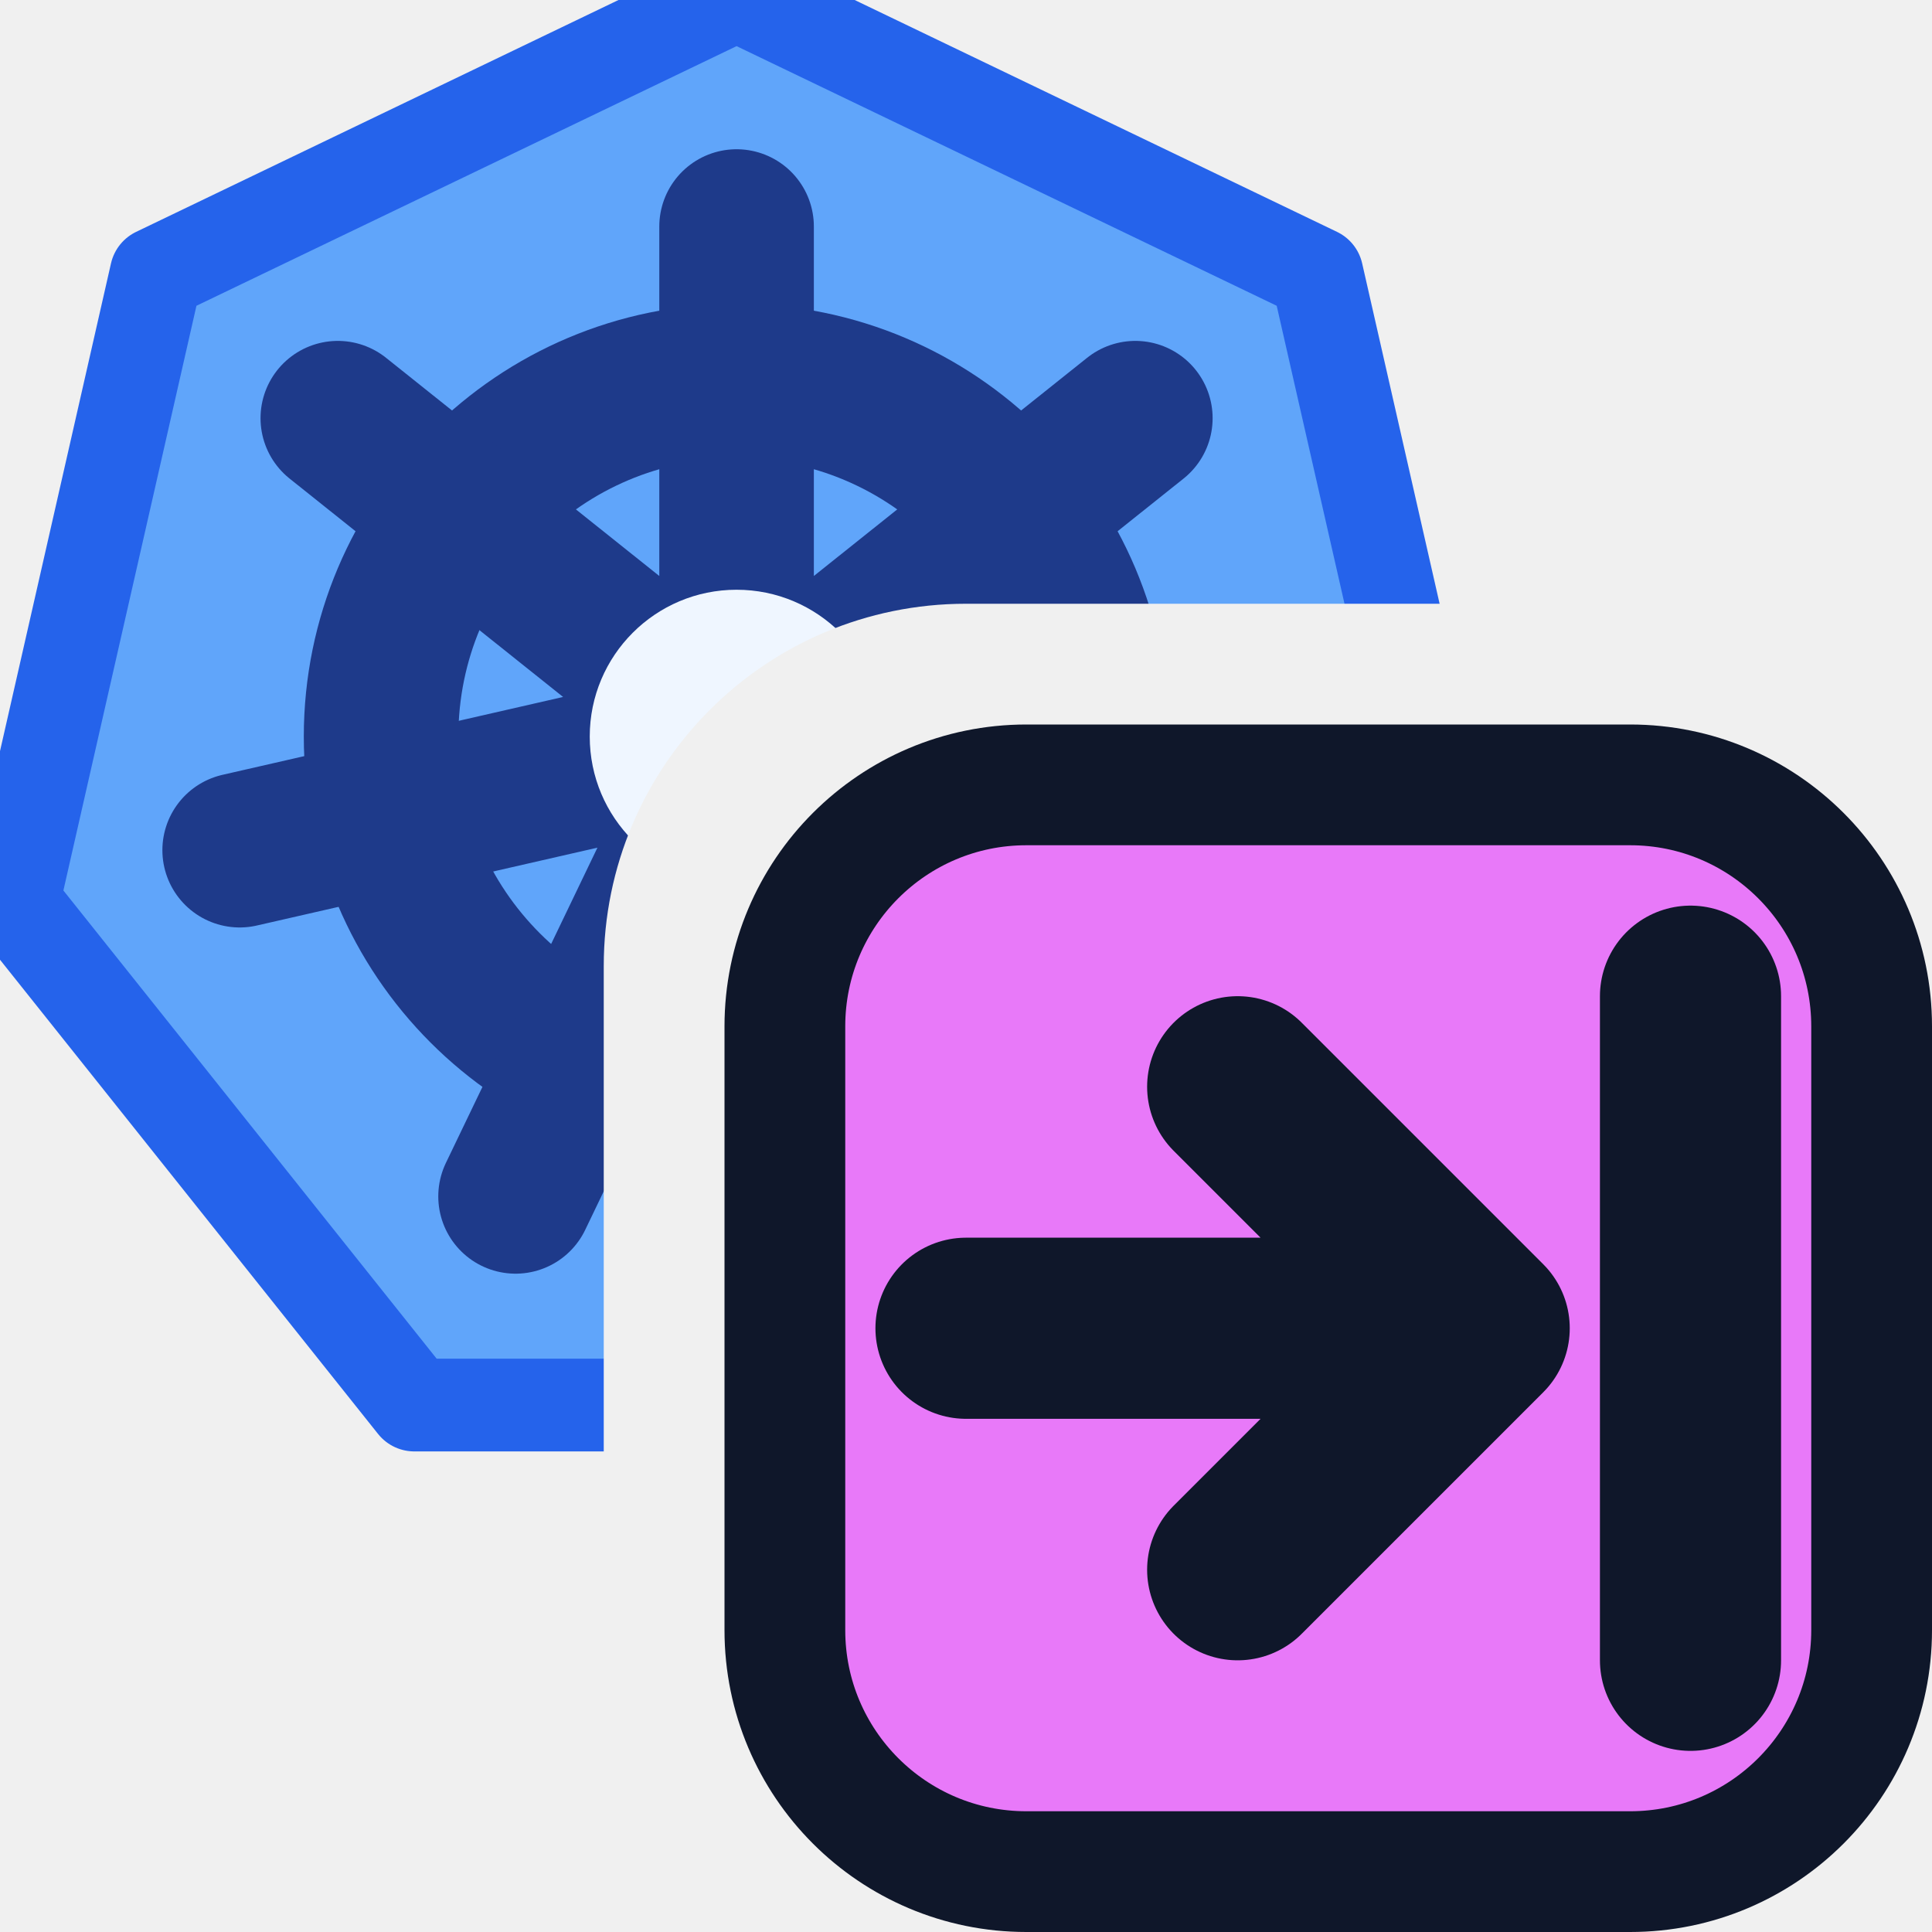
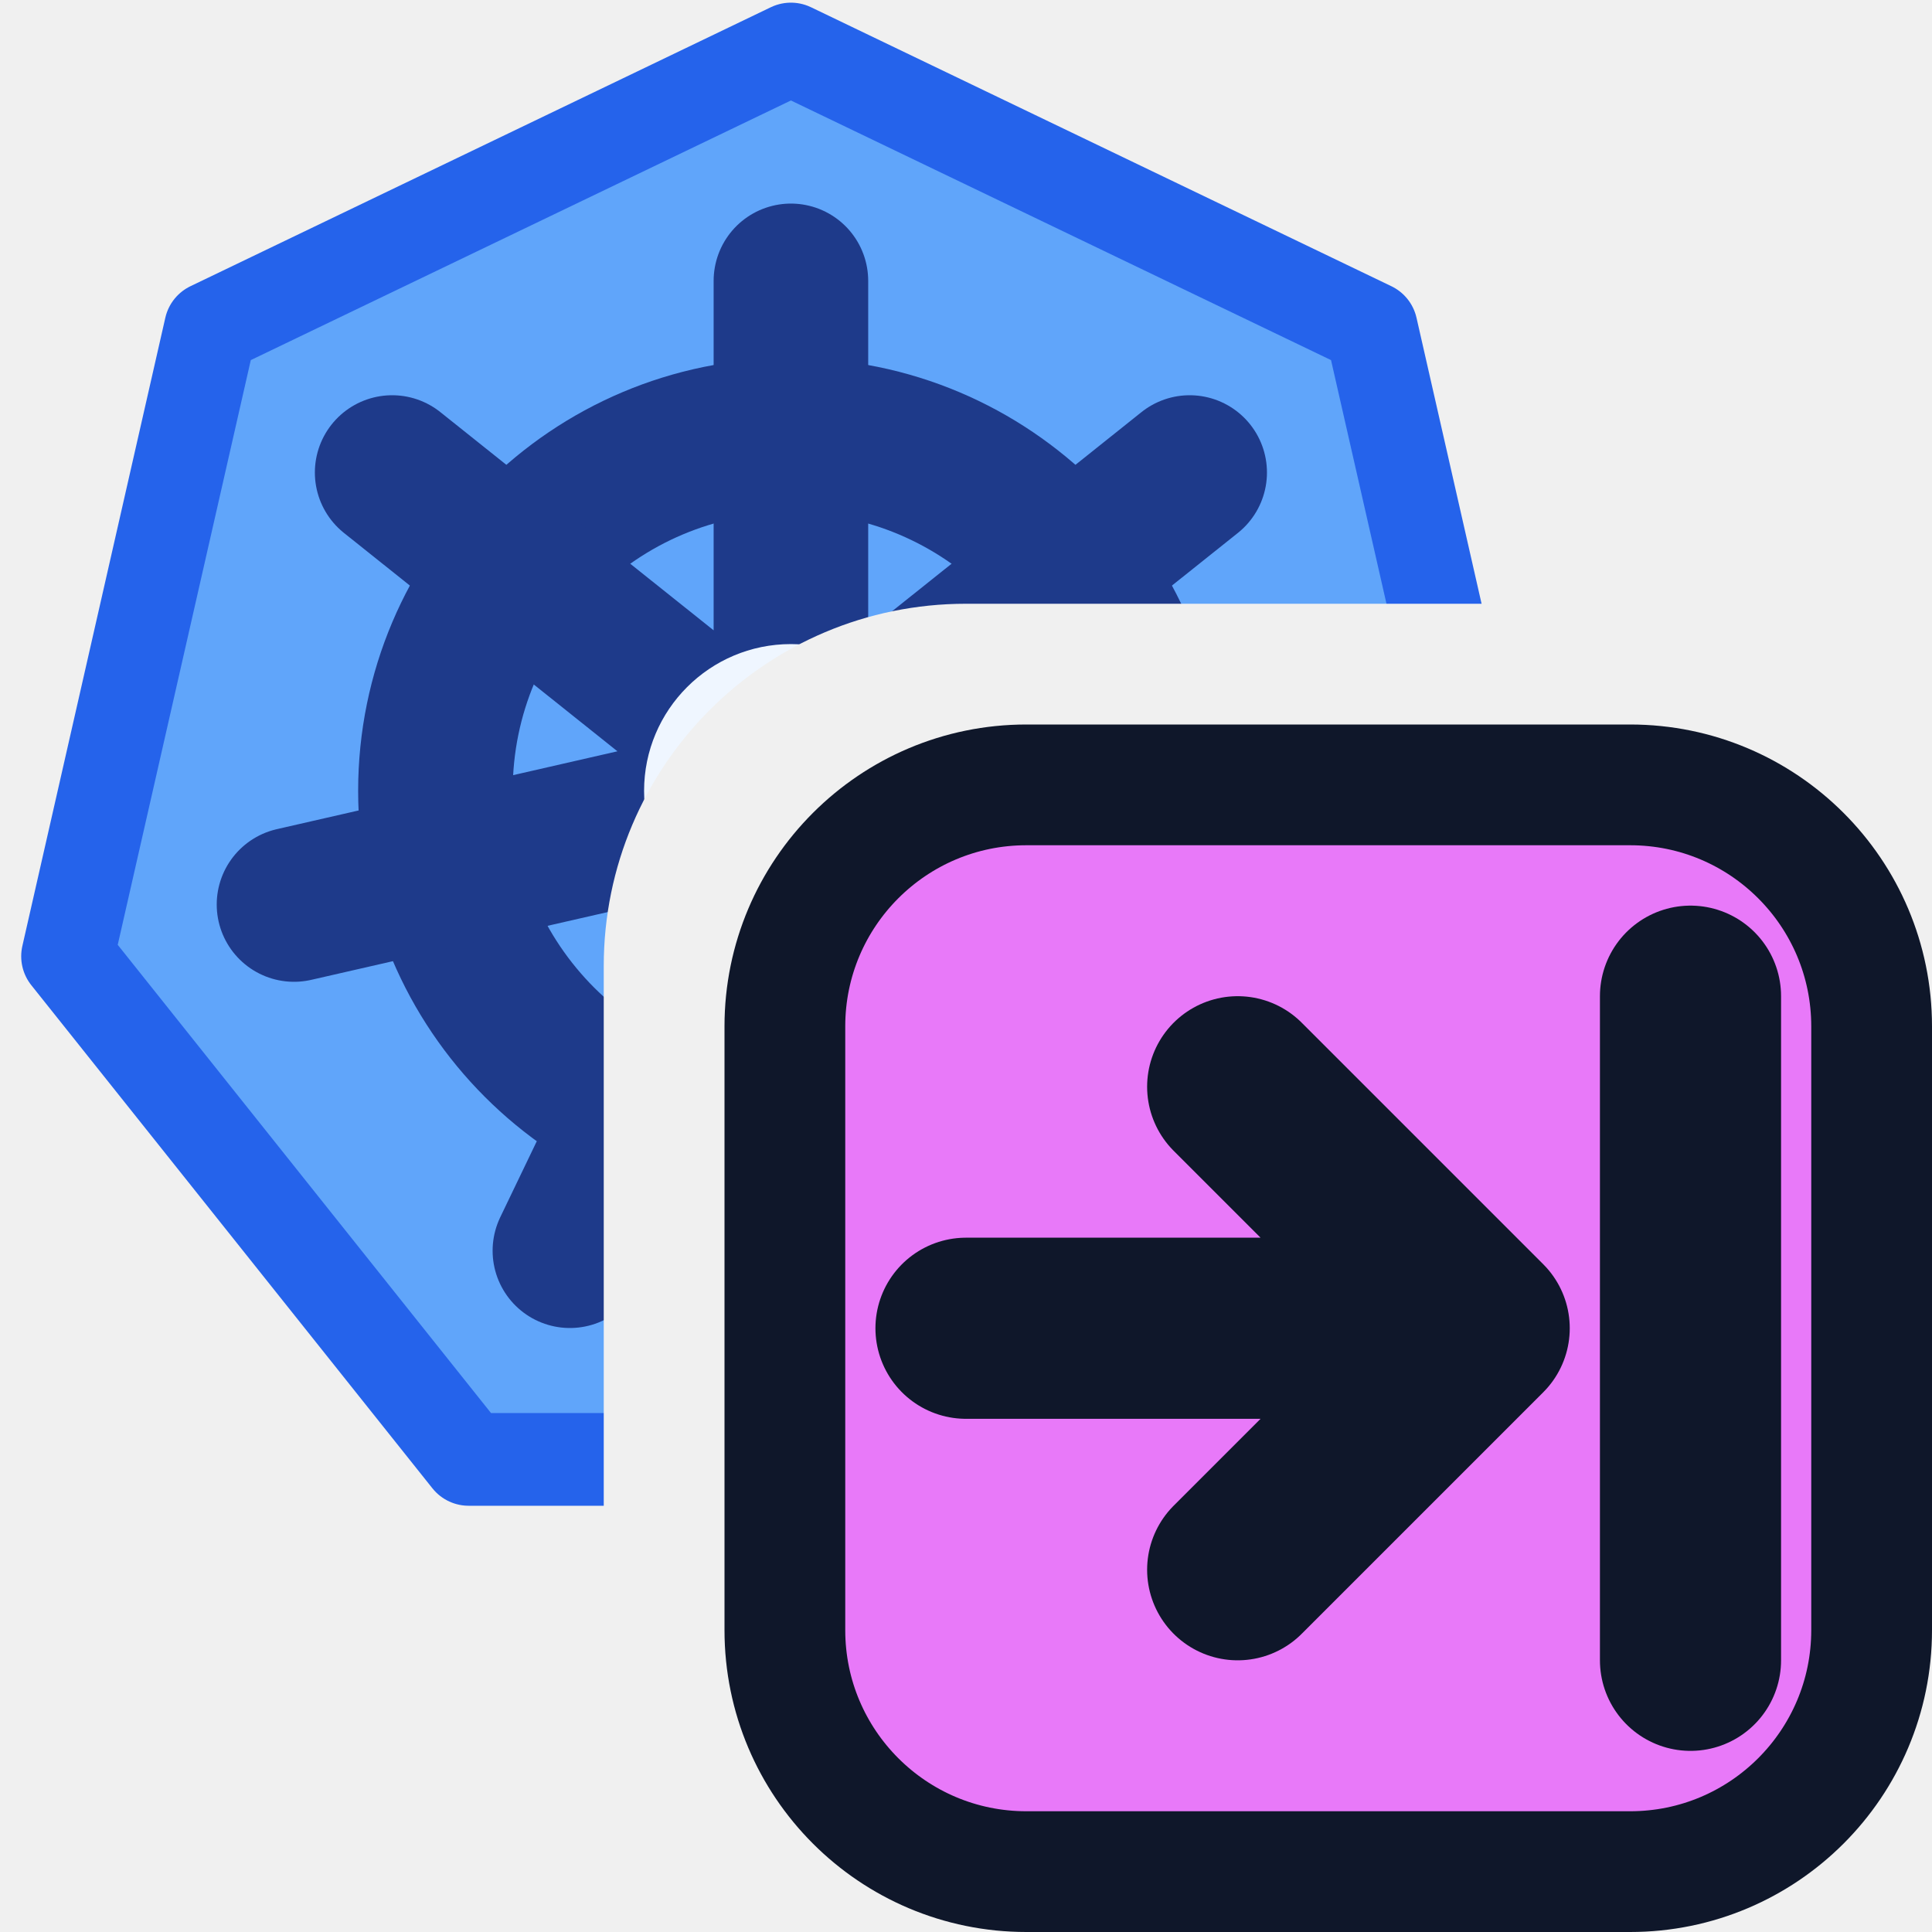
<svg xmlns="http://www.w3.org/2000/svg" width="16" height="16" viewBox="0 0 16 16" fill="none">
  <defs>
    <mask id="k8s-badge-cut">
      <rect width="16" height="16" fill="#fff" />
      <rect x="5" y="5" width="12" height="12" rx="3" fill="#000" />
    </mask>
  </defs>
  <g mask="url(#k8s-badge-cut)">
-     <g transform="translate(-1.58 -1.58) scale(0.64)">
+     <g transform="translate(-1.13 -1.13) scale(0.64)">
      <path d="M12.00 2.40 L19.51 6.01 L21.36 14.14 L16.17 20.65 L7.83 20.65 L2.64 14.14 L4.49 6.01Z" fill="#60A5FA" stroke="#2563EB" stroke-width="1.2" stroke-linejoin="round" />
      <circle cx="12" cy="12" r="4.6" stroke="#1E3A8A" stroke-width="2" />
      <path d="M12 12L12.00 5.40M12 12L17.16 7.88M12 12L18.43 13.47M12 12L14.86 17.95M12 12L9.14 17.95M12 12L5.57 13.47M12 12L6.84 7.88" stroke="#1E3A8A" stroke-width="2" stroke-linecap="round" />
      <circle cx="12" cy="12" r="1.9" fill="#EFF6FF" />
    </g>
  </g>
  <rect x="6.5" y="6.5" width="9" height="9" rx="2" fill="#E879F9" stroke="#0F172A" />
  <path d="M8 11H12M10.25 9L12.25 11L10.25 13M14 8.25V13.75" stroke="#0F172A" stroke-width="1.5" stroke-linecap="round" stroke-linejoin="round" />
</svg>
